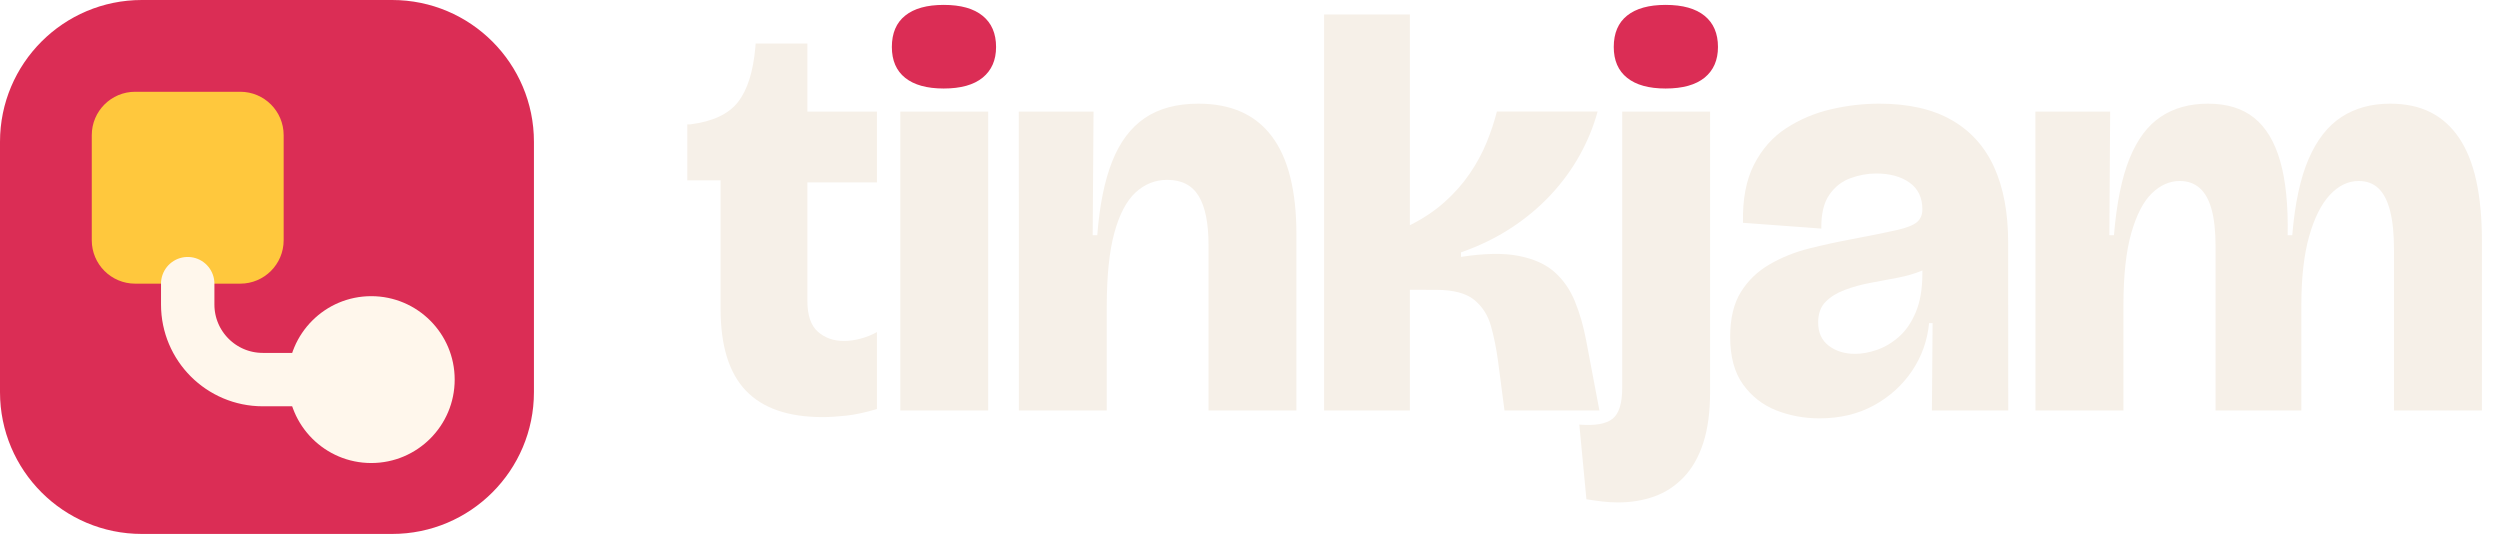
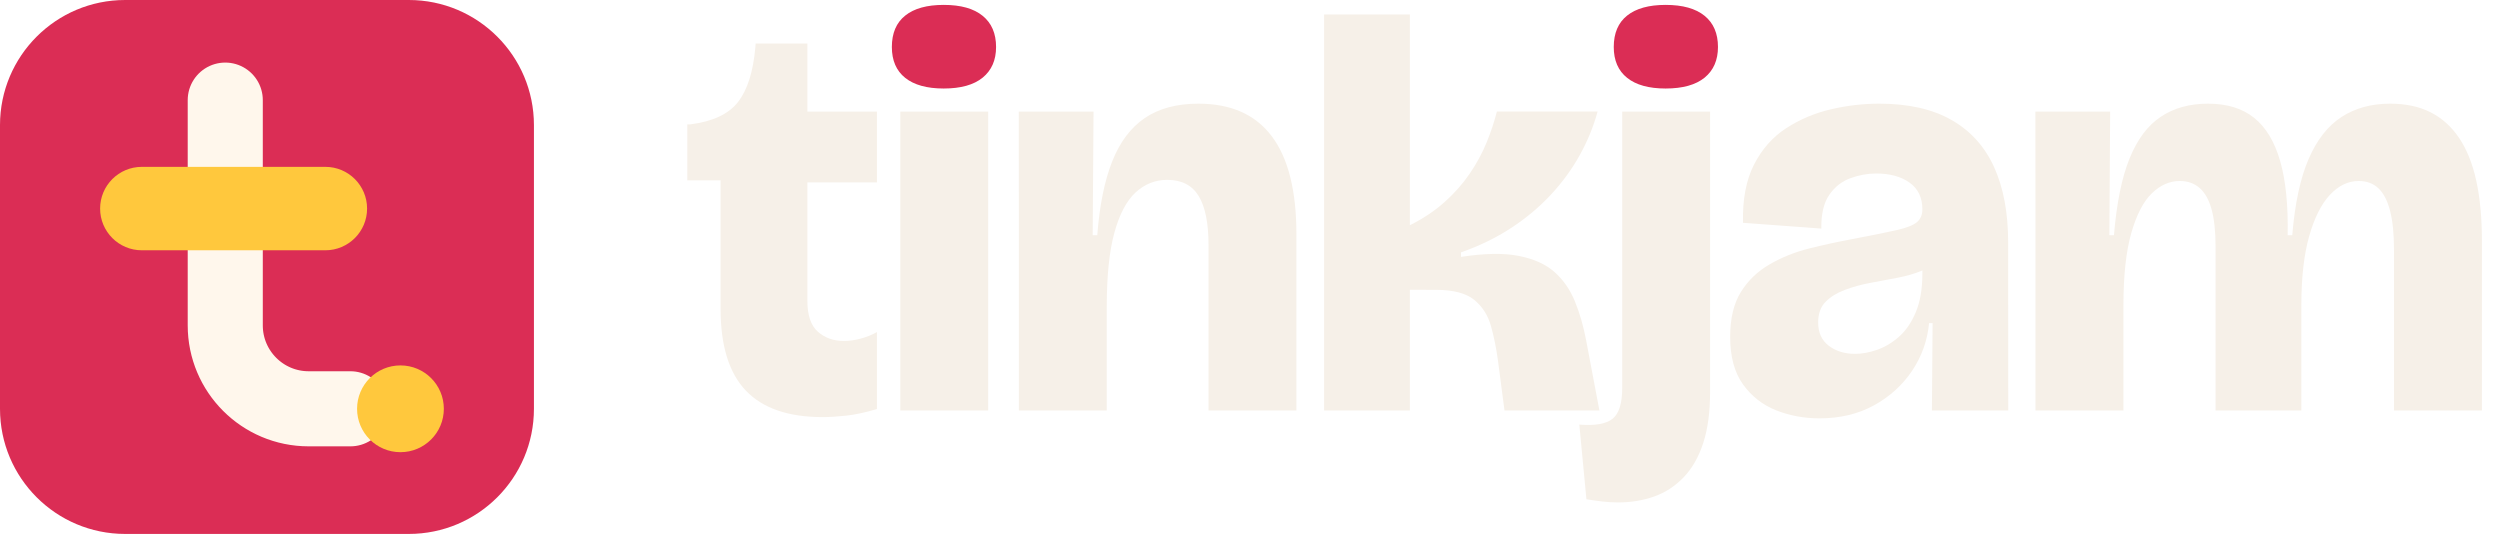
<svg xmlns="http://www.w3.org/2000/svg" viewBox="0 0 149.83 32" role="img" aria-label="Tinkjam">
  <style>.ink{fill:#F6F0E8}.tittle{fill:#DB2D55}</style>
  <g>
-     <rect width="32" height="32" rx="8.5" fill="#DB2D55" />
-     <rect x="5.5" y="5.5" width="11.5" height="11.5" rx="2.6" fill="#FFC83D" />
-     <path d="M11.25 17v1.25a4.5 4.5 0 0 0 4.5 4.5H17.5" fill="none" stroke="#FFF7EC" stroke-width="3.2" stroke-linecap="round" />
-     <circle cx="22.25" cy="22.75" r="5" fill="#FFF7EC" />
+     <g transform="scale(0.5)">
+       <rect width="64" height="64" rx="15" fill="#DB2D55" />
+       <path d="M27 12v27a10 10 0 0 0 10 10h5" fill="none" stroke="#FFF7EC" stroke-width="9" stroke-linecap="round" />
+       <rect x="12" y="20" width="32" height="10" rx="5" fill="#FFC83D" />
+       <circle cx="48" cy="49" r="5.2" fill="#FFC83D" />
+     </g>
  </g>
  <g transform="translate(41 24.6) scale(0.34)">
    <path class="ink" d="M24.42 1.17Q15.35 1.17 10.89 -3.49Q6.43 -8.16 6.43 -17.92V-40.57H0.56V-50.43H1.09Q7.01 -51.18 9.5 -54.37Q11.99 -57.56 12.56 -64.02L12.61 -64.68H21.73V-52.68H33.99V-40.2H21.73V-19.32Q21.73 -15.51 23.58 -13.88Q25.43 -12.25 28.17 -12.25Q29.61 -12.25 31.14 -12.67Q32.68 -13.08 33.99 -13.82V-0.25Q30.98 0.64 28.62 0.91Q26.25 1.17 24.42 1.17Z" />
    <path class="ink" d="M38.11 0V-52.68H53.6V0Z" />
    <path class="tittle" d="M45.76 -56.75Q41.33 -56.75 38.97 -58.63Q36.62 -60.51 36.62 -64.07Q36.62 -67.73 38.98 -69.61Q41.33 -71.49 45.76 -71.49Q50.28 -71.49 52.63 -69.56Q54.99 -67.64 54.99 -64.07Q54.99 -60.6 52.63 -58.67Q50.28 -56.75 45.76 -56.75Z" />
    <path class="ink" d="M59.01 0V-29.36L58.99 -52.68H72.17L72.02 -30.89H72.83Q73.43 -38.78 75.46 -43.9Q77.48 -49.01 81.21 -51.55Q84.94 -54.08 90.65 -54.08Q99.27 -54.08 103.6 -48.32Q107.93 -42.56 107.93 -31.08V0H92.44V-29.16Q92.44 -34.93 90.71 -37.79Q88.97 -40.65 85.17 -40.65Q81.99 -40.65 79.58 -38.43Q77.18 -36.21 75.84 -31.32Q74.5 -26.42 74.5 -18.27V0Z" />
    <path class="ink" d="M112.81 0V-69.8H127.93V-32.65Q131.43 -34.4 134.03 -36.72Q136.63 -39.04 138.47 -41.73Q140.31 -44.43 141.45 -47.22Q142.59 -50.01 143.27 -52.69H161.02Q159.95 -48.75 157.88 -45.02Q155.81 -41.28 152.77 -38.02Q149.73 -34.75 145.75 -32.15Q141.76 -29.55 136.94 -27.87V-27.07Q143.16 -28.03 147.14 -27.24Q151.11 -26.46 153.44 -24.39Q155.76 -22.32 157.02 -19.23Q158.29 -16.13 159 -12.37L161.34 0H144.61L143.47 -8.72Q143.02 -12.05 142.22 -14.9Q141.42 -17.74 139.27 -19.5Q137.11 -21.25 132.6 -21.26L127.93 -21.27V0Z" />
    <path class="ink" d="M164.6 16.21Q163.28 16.21 161.89 16.05Q160.5 15.89 159.05 15.65L157.8 2.49Q161.93 2.83 163.64 1.48Q165.36 0.13 165.36 -3.97V-52.68H180.85V-3.27Q180.85 2.03 179.64 5.74Q178.43 9.45 176.19 11.78Q173.95 14.11 171.01 15.16Q168.07 16.21 164.6 16.21Z" />
    <path class="tittle" d="M173.01 -56.75Q168.58 -56.75 166.23 -58.63Q163.87 -60.51 163.87 -64.07Q163.87 -67.73 166.23 -69.61Q168.59 -71.49 173.01 -71.49Q177.53 -71.49 179.89 -69.56Q182.24 -67.64 182.24 -64.07Q182.24 -60.6 179.89 -58.67Q177.53 -56.75 173.01 -56.75Z" />
    <path class="ink" d="M200.12 1.39Q196.11 1.39 192.53 -0.01Q188.95 -1.42 186.67 -4.57Q184.39 -7.71 184.39 -12.98Q184.39 -17.84 186.27 -20.87Q188.15 -23.91 191.34 -25.75Q194.52 -27.6 198.33 -28.56Q202.15 -29.51 205.92 -30.21Q211.17 -31.21 213.78 -31.8Q216.39 -32.4 217.33 -33.21Q218.27 -34.02 218.27 -35.45Q218.27 -38.55 216.01 -40.16Q213.75 -41.77 210.12 -41.77Q207.85 -41.77 205.58 -40.94Q203.31 -40.11 201.86 -38.01Q200.4 -35.91 200.46 -32.06L186.65 -33.08Q186.51 -39.27 188.6 -43.35Q190.69 -47.44 194.29 -49.77Q197.88 -52.09 202.16 -53.09Q206.43 -54.08 210.67 -54.08Q218.37 -54.08 223.41 -51.2Q228.45 -48.33 230.92 -42.88Q233.39 -37.43 233.39 -29.63V-20.19Q233.39 -16.84 233.4 -13.44Q233.4 -10.05 233.4 -6.7Q233.41 -3.35 233.41 0H219.95Q219.99 -3.69 220.01 -7.46Q220.04 -11.22 220.07 -15.39H219.45Q219.01 -10.79 216.45 -6.98Q213.88 -3.17 209.71 -0.89Q205.55 1.39 200.12 1.39ZM206.4 -9.98Q208.24 -9.98 210.29 -10.69Q212.35 -11.41 214.16 -13.01Q215.98 -14.61 217.12 -17.35Q218.26 -20.09 218.27 -24.05L218.28 -26.43L220.97 -26.79Q220.14 -25.46 218.23 -24.66Q216.31 -23.85 213.92 -23.4Q211.53 -22.95 209.09 -22.49Q206.65 -22.03 204.57 -21.24Q202.49 -20.46 201.2 -19.14Q199.9 -17.83 199.9 -15.51Q199.9 -12.83 201.78 -11.4Q203.66 -9.98 206.4 -9.98Z" />
    <path class="ink" d="M238.21 0V-28.67L238.19 -52.68H251.37L251.23 -30.89H252.04Q252.74 -39.35 254.79 -44.42Q256.85 -49.49 260.31 -51.78Q263.77 -54.08 268.61 -54.08Q273.63 -54.08 276.74 -51.59Q279.85 -49.11 281.33 -43.99Q282.81 -38.87 282.66 -30.89H283.47Q284.16 -39.25 286.35 -44.32Q288.54 -49.39 292.15 -51.73Q295.76 -54.08 300.71 -54.08Q304.81 -54.08 307.81 -52.58Q310.81 -51.08 312.85 -48.08Q314.9 -45.07 315.9 -40.52Q316.9 -35.97 316.9 -29.86V0H301.4V-28.47Q301.4 -32.49 300.72 -35.16Q300.04 -37.84 298.67 -39.15Q297.3 -40.45 295.18 -40.45Q292.39 -40.45 290.1 -38Q287.81 -35.54 286.44 -30.68Q285.07 -25.83 285.07 -18.47V0H269.95V-28.89Q269.95 -32.87 269.26 -35.4Q268.58 -37.93 267.17 -39.19Q265.75 -40.45 263.64 -40.45Q260.97 -40.45 258.72 -38.28Q256.48 -36.11 255.09 -31.26Q253.71 -26.4 253.71 -18.47V0Z" />
  </g>
</svg>
